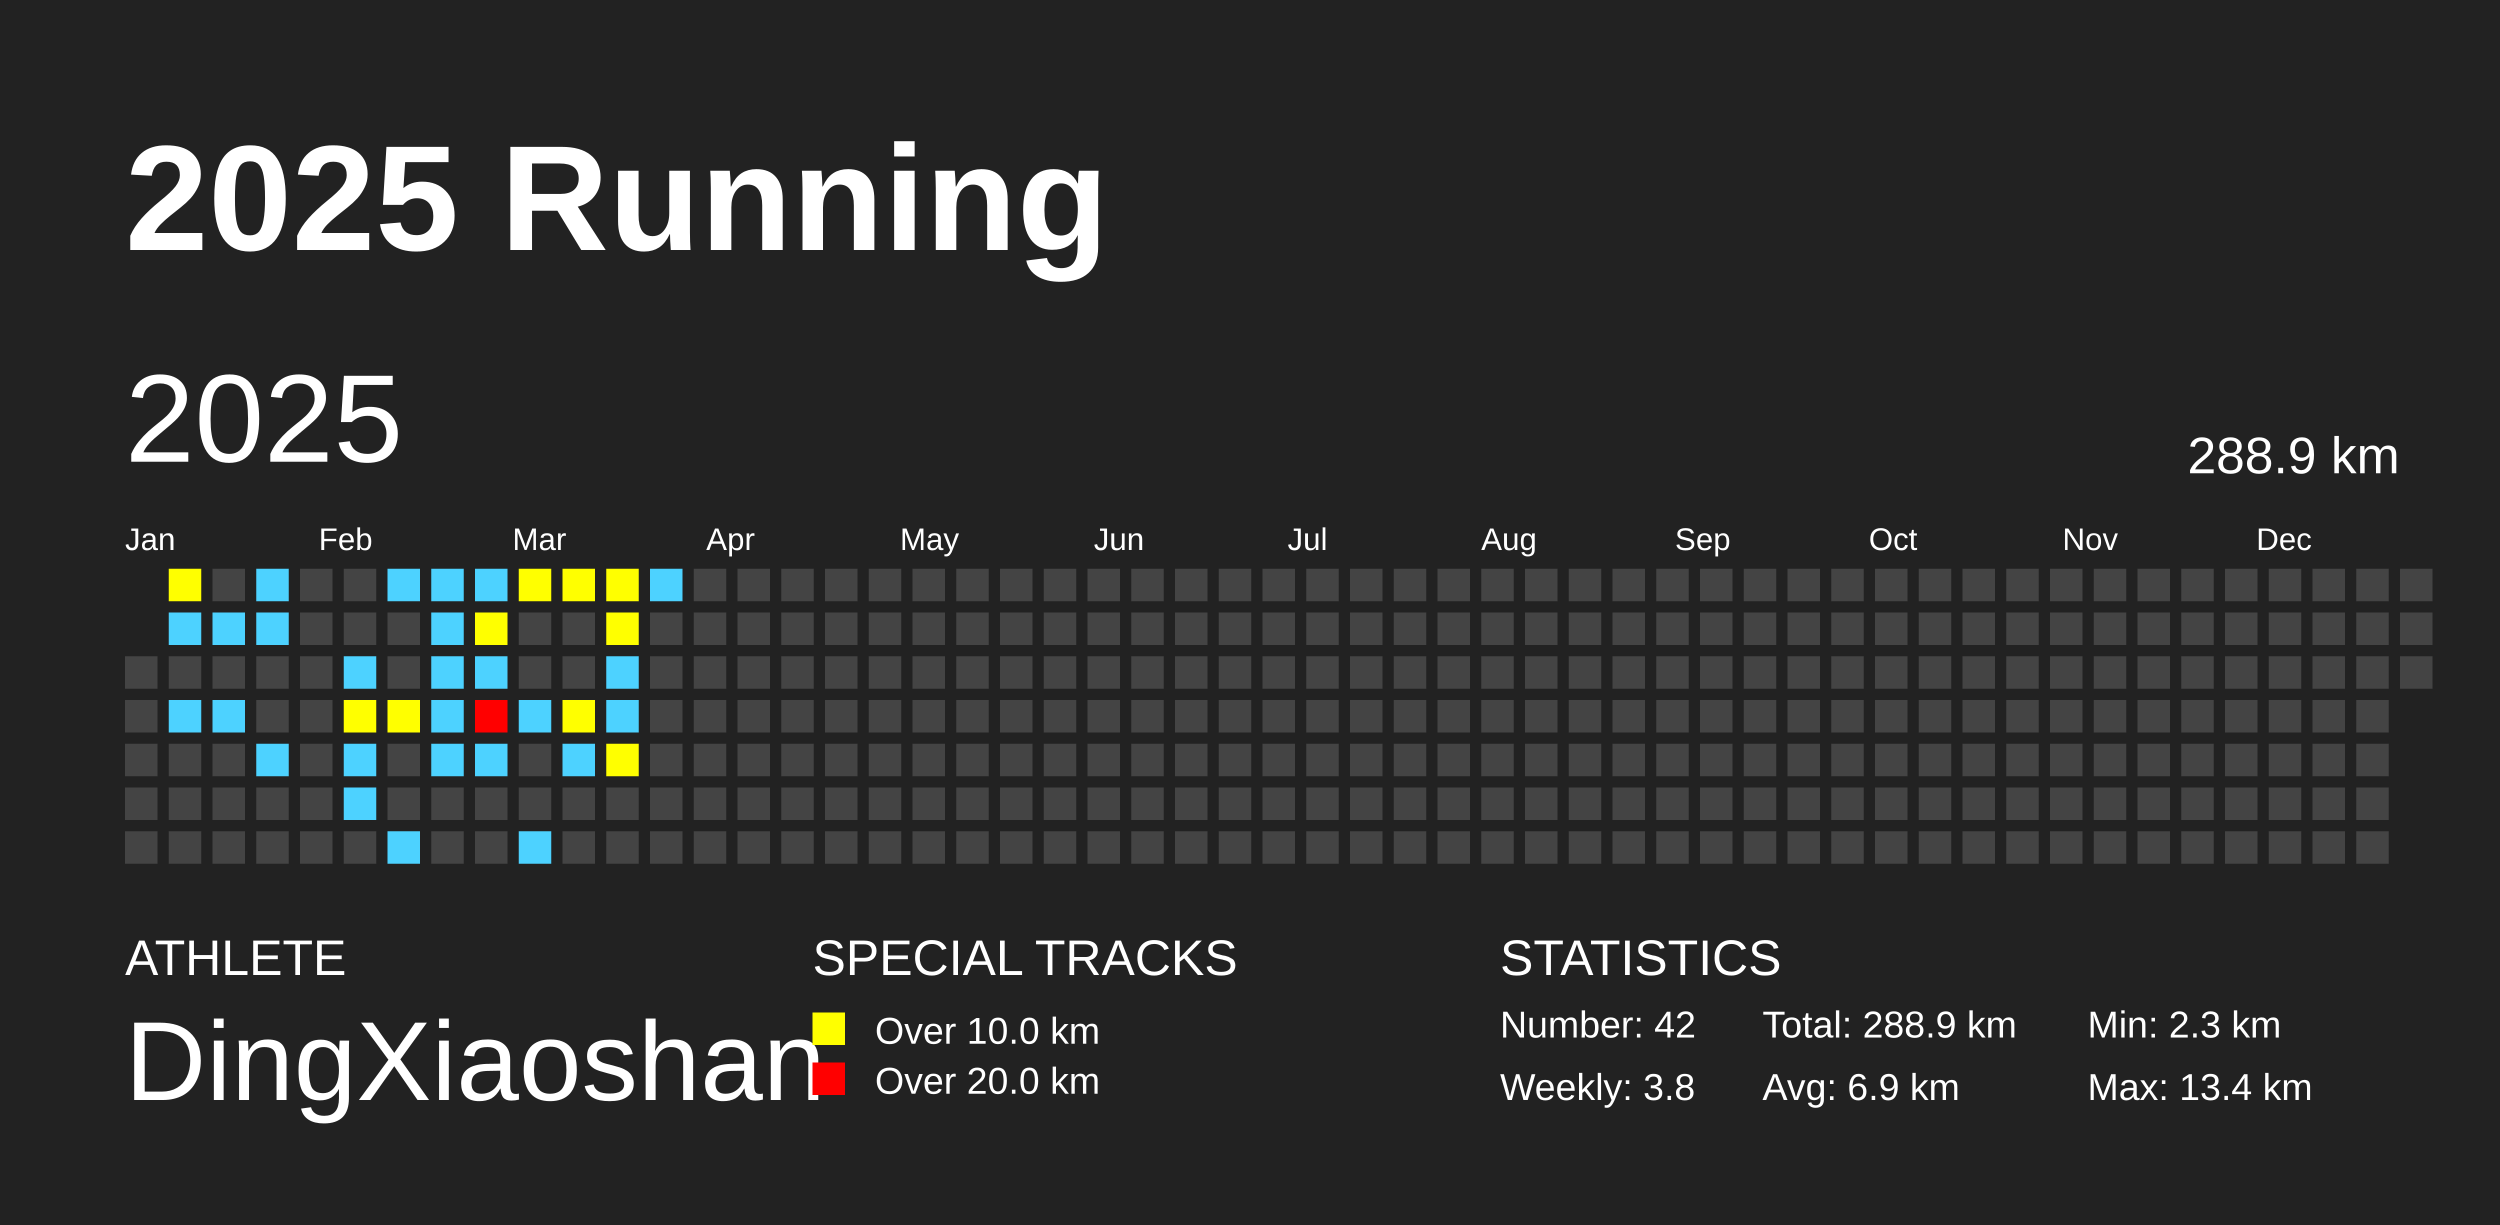
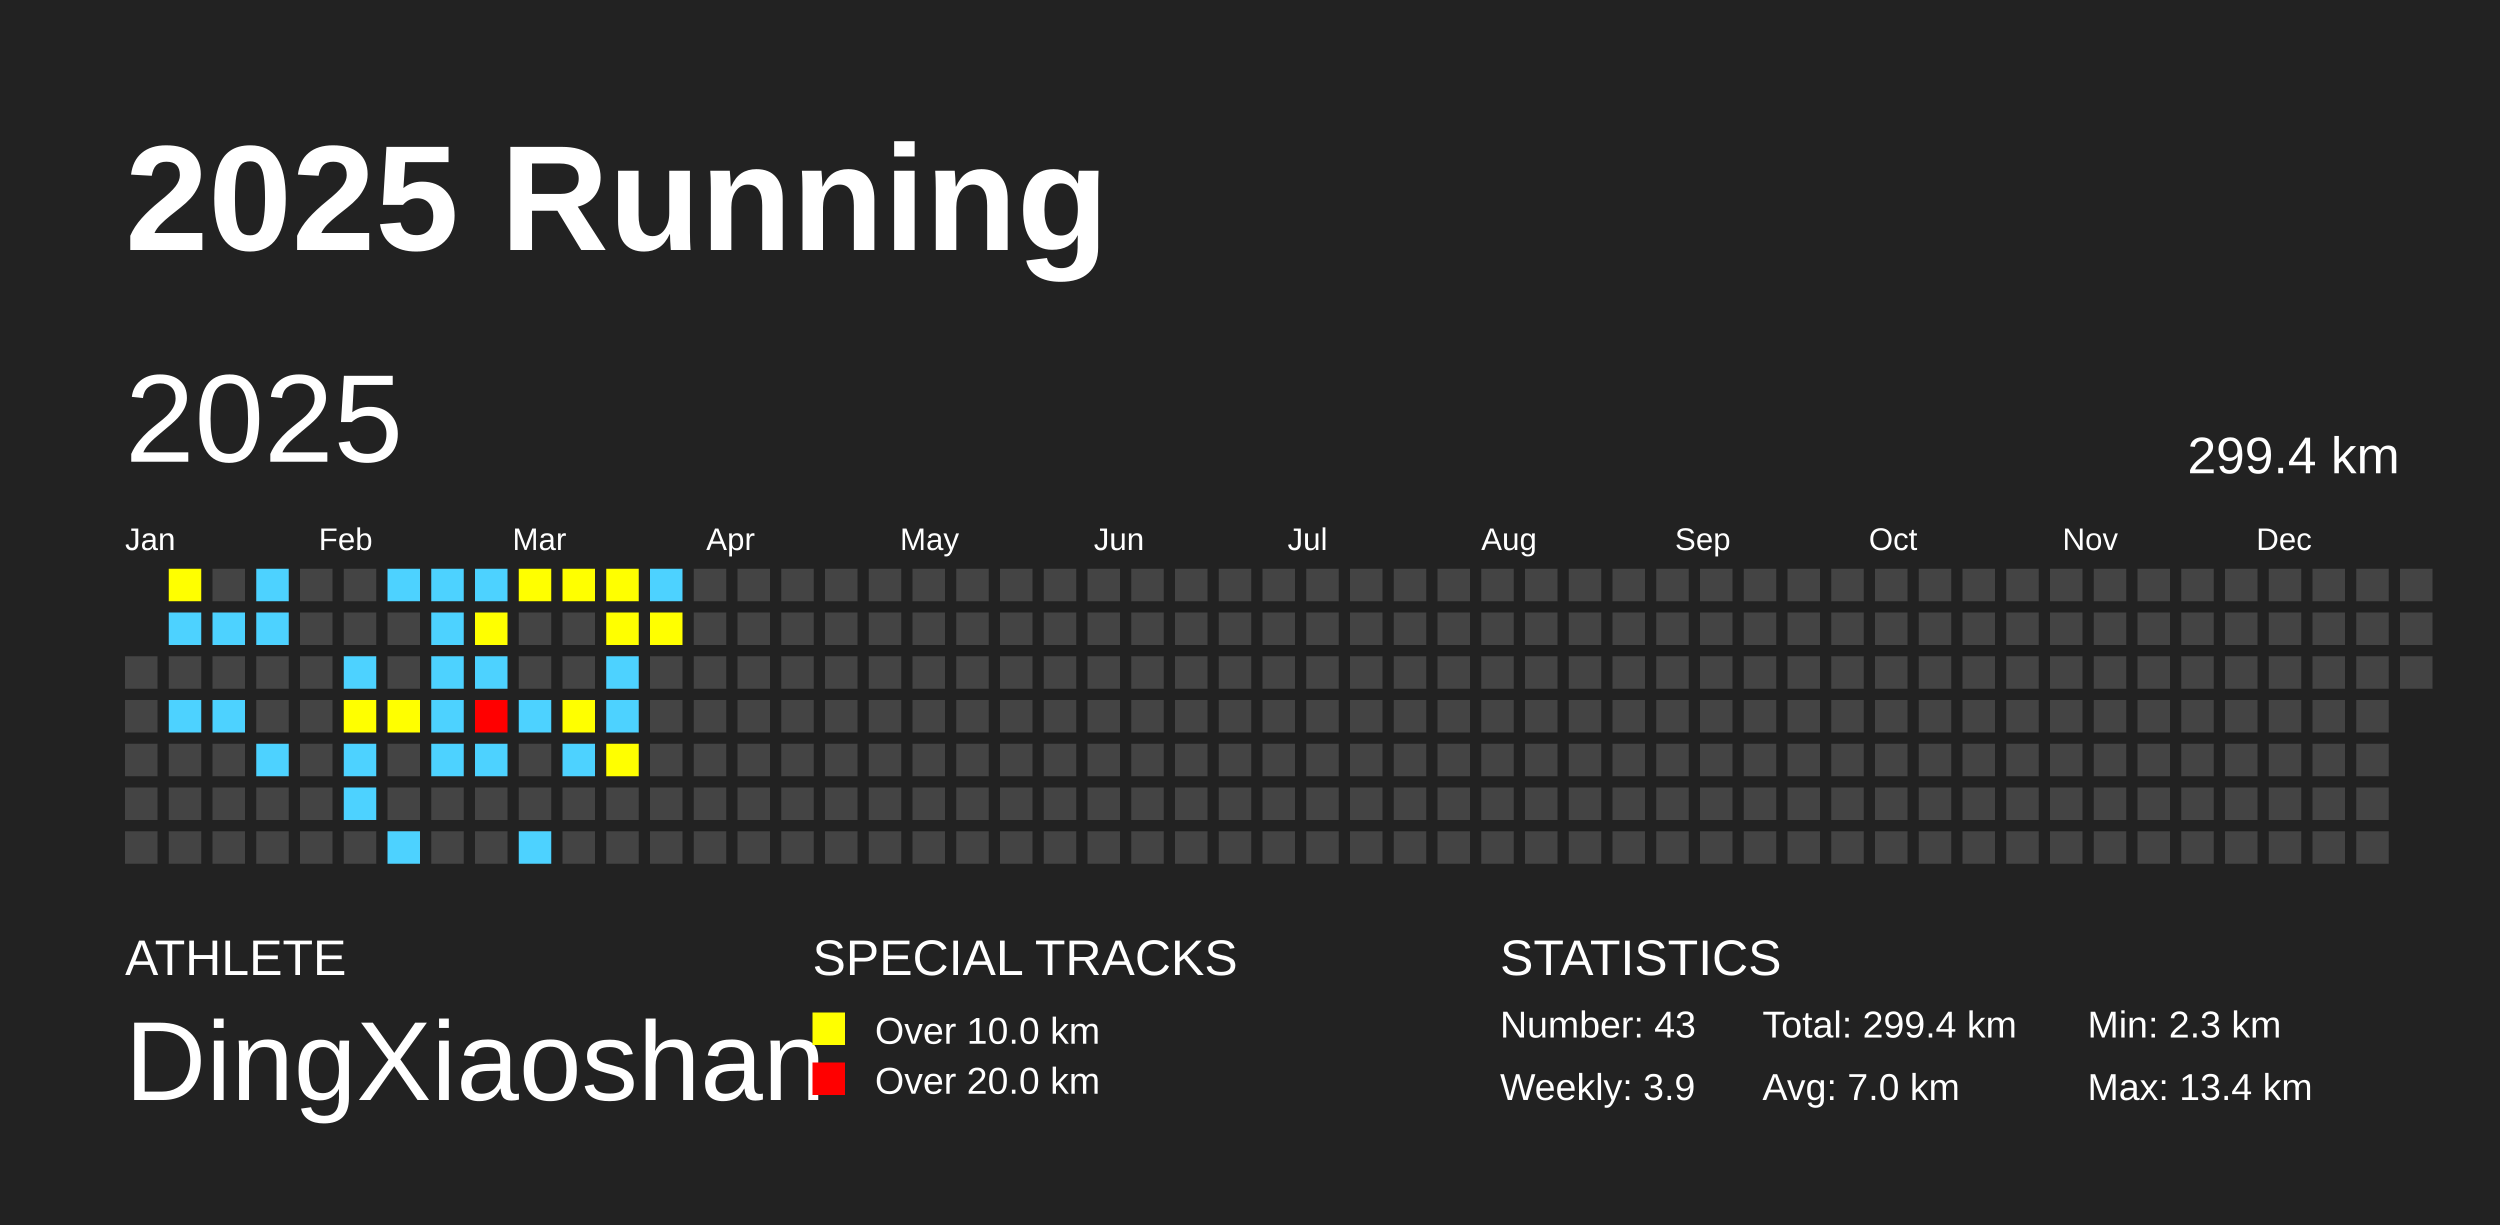
<svg xmlns="http://www.w3.org/2000/svg" baseProfile="full" height="98mm" version="1.1" viewBox="0,0,200,98" width="200mm">
  <defs />
  <rect fill="#222222" height="98" width="200" x="0" y="0" />
  <text fill="#FFFFFF" style="font-size:12px; font-family:Arial; font-weight:bold;" x="10" y="20">2025 Running</text>
  <text fill="#FFFFFF" style="font-size:4px; font-family:Arial" x="10" y="78">ATHLETE</text>
  <text fill="#FFFFFF" style="font-size:9px; font-family:Arial" x="10" y="88">DingXiaoshan</text>
  <text fill="#FFFFFF" style="font-size:4px; font-family:Arial" x="65" y="78">SPECIAL TRACKS</text>
  <rect fill="yellow" height="2.6" width="2.6" x="65" y="81" />
  <text fill="#FFFFFF" style="font-size:3px; font-family:Arial" x="70" y="83.5">Over 10.0 km</text>
  <rect fill="red" height="2.6" width="2.6" x="65" y="85" />
  <text fill="#FFFFFF" style="font-size:3px; font-family:Arial" x="70" y="87.5">Over 20.0 km</text>
  <text fill="#FFFFFF" style="font-size:4px; font-family:Arial" x="120" y="78">STATISTICS</text>
-   <text fill="#FFFFFF" style="font-size:3px; font-family:Arial" x="120" y="83">Number: 42</text>
-   <text fill="#FFFFFF" style="font-size:3px; font-family:Arial" x="120" y="88">Weekly: 3.8</text>
-   <text fill="#FFFFFF" style="font-size:3px; font-family:Arial" x="141" y="83">Total: 288.9 km</text>
-   <text fill="#FFFFFF" style="font-size:3px; font-family:Arial" x="141" y="88">Avg: 6.9 km</text>
+   <text fill="#FFFFFF" style="font-size:3px; font-family:Arial" x="120" y="83">Number: 43</text>
+   <text fill="#FFFFFF" style="font-size:3px; font-family:Arial" x="120" y="88">Weekly: 3.9</text>
+   <text fill="#FFFFFF" style="font-size:3px; font-family:Arial" x="141" y="83">Total: 299.4 km</text>
+   <text fill="#FFFFFF" style="font-size:3px; font-family:Arial" x="141" y="88">Avg: 7.0 km</text>
  <text fill="#FFFFFF" style="font-size:3px; font-family:Arial" x="167" y="83">Min: 2.3 km</text>
  <text fill="#FFFFFF" style="font-size:3px; font-family:Arial" x="167" y="88">Max: 13.4 km</text>
  <text dominant-baseline="hanging" fill="#FFFFFF" style="font-size:10.0px; font-family:Arial;" x="10" y="30">2025</text>
-   <text dominant-baseline="hanging" fill="#FFFFFF" style="font-size:4.125px; font-family:Arial;" x="175" y="35">288.9 km</text>
+   <text dominant-baseline="hanging" fill="#FFFFFF" style="font-size:4.125px; font-family:Arial;" x="175" y="35">299.4 km</text>
  <text fill="#FFFFFF" style="font-size:2.5px; font-family:Arial" x="10.0" y="44">Jan</text>
  <text fill="#FFFFFF" style="font-size:2.5px; font-family:Arial" x="25.5" y="44">Feb</text>
  <text fill="#FFFFFF" style="font-size:2.5px; font-family:Arial" x="41.0" y="44">Mar</text>
  <text fill="#FFFFFF" style="font-size:2.5px; font-family:Arial" x="56.5" y="44">Apr</text>
  <text fill="#FFFFFF" style="font-size:2.5px; font-family:Arial" x="72.0" y="44">May</text>
  <text fill="#FFFFFF" style="font-size:2.5px; font-family:Arial" x="87.5" y="44">Jun</text>
  <text fill="#FFFFFF" style="font-size:2.5px; font-family:Arial" x="103.0" y="44">Jul</text>
  <text fill="#FFFFFF" style="font-size:2.5px; font-family:Arial" x="118.5" y="44">Aug</text>
  <text fill="#FFFFFF" style="font-size:2.5px; font-family:Arial" x="134.0" y="44">Sep</text>
  <text fill="#FFFFFF" style="font-size:2.5px; font-family:Arial" x="149.5" y="44">Oct</text>
  <text fill="#FFFFFF" style="font-size:2.5px; font-family:Arial" x="165.0" y="44">Nov</text>
  <text fill="#FFFFFF" style="font-size:2.5px; font-family:Arial" x="180.5" y="44">Dec</text>
  <rect fill="#444444" height="2.6" width="2.6" x="10.0" y="52.5" />
  <rect fill="#444444" height="2.6" width="2.6" x="10.0" y="56.0" />
  <rect fill="#444444" height="2.6" width="2.6" x="10.0" y="59.5" />
  <rect fill="#444444" height="2.6" width="2.6" x="10.0" y="63.0" />
  <rect fill="#444444" height="2.6" width="2.6" x="10.0" y="66.5" />
  <rect fill="yellow" height="2.6" width="2.6" x="13.5" y="45.5" />
  <rect fill="#4DD2FF" height="2.6" width="2.6" x="13.5" y="49.0" />
  <rect fill="#444444" height="2.6" width="2.6" x="13.5" y="52.5" />
  <rect fill="#4DD2FF" height="2.6" width="2.6" x="13.5" y="56.0" />
  <rect fill="#444444" height="2.6" width="2.6" x="13.5" y="59.5" />
  <rect fill="#444444" height="2.6" width="2.6" x="13.5" y="63.0" />
  <rect fill="#444444" height="2.6" width="2.6" x="13.5" y="66.5" />
  <rect fill="#444444" height="2.6" width="2.6" x="17.0" y="45.5" />
  <rect fill="#4DD2FF" height="2.6" width="2.6" x="17.0" y="49.0" />
  <rect fill="#444444" height="2.6" width="2.6" x="17.0" y="52.5" />
  <rect fill="#4DD2FF" height="2.6" width="2.6" x="17.0" y="56.0" />
  <rect fill="#444444" height="2.6" width="2.6" x="17.0" y="59.5" />
  <rect fill="#444444" height="2.6" width="2.6" x="17.0" y="63.0" />
  <rect fill="#444444" height="2.6" width="2.6" x="17.0" y="66.5" />
  <rect fill="#4DD2FF" height="2.6" width="2.6" x="20.5" y="45.5" />
  <rect fill="#4DD2FF" height="2.6" width="2.6" x="20.5" y="49.0" />
  <rect fill="#444444" height="2.6" width="2.6" x="20.5" y="52.5" />
  <rect fill="#444444" height="2.6" width="2.6" x="20.5" y="56.0" />
  <rect fill="#4DD2FF" height="2.6" width="2.6" x="20.5" y="59.5" />
  <rect fill="#444444" height="2.6" width="2.6" x="20.5" y="63.0" />
  <rect fill="#444444" height="2.6" width="2.6" x="20.5" y="66.5" />
  <rect fill="#444444" height="2.6" width="2.6" x="24.0" y="45.5" />
  <rect fill="#444444" height="2.6" width="2.6" x="24.0" y="49.0" />
  <rect fill="#444444" height="2.6" width="2.6" x="24.0" y="52.5" />
  <rect fill="#444444" height="2.6" width="2.6" x="24.0" y="56.0" />
  <rect fill="#444444" height="2.6" width="2.6" x="24.0" y="59.5" />
  <rect fill="#444444" height="2.6" width="2.6" x="24.0" y="63.0" />
  <rect fill="#444444" height="2.6" width="2.6" x="24.0" y="66.5" />
  <rect fill="#444444" height="2.6" width="2.6" x="27.5" y="45.5" />
  <rect fill="#444444" height="2.6" width="2.6" x="27.5" y="49.0" />
  <rect fill="#4DD2FF" height="2.6" width="2.6" x="27.5" y="52.5" />
  <rect fill="yellow" height="2.6" width="2.6" x="27.5" y="56.0" />
  <rect fill="#4DD2FF" height="2.6" width="2.6" x="27.5" y="59.5" />
  <rect fill="#4DD2FF" height="2.6" width="2.6" x="27.5" y="63.0" />
  <rect fill="#444444" height="2.6" width="2.6" x="27.5" y="66.5" />
  <rect fill="#4DD2FF" height="2.6" width="2.6" x="31.0" y="45.5" />
  <rect fill="#444444" height="2.6" width="2.6" x="31.0" y="49.0" />
  <rect fill="#444444" height="2.6" width="2.6" x="31.0" y="52.5" />
  <rect fill="yellow" height="2.6" width="2.6" x="31.0" y="56.0" />
  <rect fill="#444444" height="2.6" width="2.6" x="31.0" y="59.5" />
  <rect fill="#444444" height="2.6" width="2.6" x="31.0" y="63.0" />
  <rect fill="#4DD2FF" height="2.6" width="2.6" x="31.0" y="66.5" />
  <rect fill="#4DD2FF" height="2.6" width="2.6" x="34.5" y="45.5" />
  <rect fill="#4DD2FF" height="2.6" width="2.6" x="34.5" y="49.0" />
  <rect fill="#4DD2FF" height="2.6" width="2.6" x="34.5" y="52.5" />
  <rect fill="#4DD2FF" height="2.6" width="2.6" x="34.5" y="56.0" />
  <rect fill="#4DD2FF" height="2.6" width="2.6" x="34.5" y="59.5" />
  <rect fill="#444444" height="2.6" width="2.6" x="34.5" y="63.0" />
  <rect fill="#444444" height="2.6" width="2.6" x="34.5" y="66.5" />
  <rect fill="#4DD2FF" height="2.6" width="2.6" x="38.0" y="45.5" />
  <rect fill="yellow" height="2.6" width="2.6" x="38.0" y="49.0" />
  <rect fill="#4DD2FF" height="2.6" width="2.6" x="38.0" y="52.5" />
  <rect fill="red" height="2.6" width="2.6" x="38.0" y="56.0" />
  <rect fill="#4DD2FF" height="2.6" width="2.6" x="38.0" y="59.5" />
  <rect fill="#444444" height="2.6" width="2.6" x="38.0" y="63.0" />
  <rect fill="#444444" height="2.6" width="2.6" x="38.0" y="66.5" />
  <rect fill="yellow" height="2.6" width="2.6" x="41.5" y="45.5" />
  <rect fill="#444444" height="2.6" width="2.6" x="41.5" y="49.0" />
  <rect fill="#444444" height="2.6" width="2.6" x="41.5" y="52.5" />
  <rect fill="#4DD2FF" height="2.6" width="2.6" x="41.5" y="56.0" />
  <rect fill="#444444" height="2.6" width="2.6" x="41.5" y="59.5" />
  <rect fill="#444444" height="2.6" width="2.6" x="41.5" y="63.0" />
  <rect fill="#4DD2FF" height="2.6" width="2.6" x="41.5" y="66.5" />
  <rect fill="yellow" height="2.6" width="2.6" x="45.0" y="45.5" />
  <rect fill="#444444" height="2.6" width="2.6" x="45.0" y="49.0" />
  <rect fill="#444444" height="2.6" width="2.6" x="45.0" y="52.5" />
  <rect fill="yellow" height="2.6" width="2.6" x="45.0" y="56.0" />
  <rect fill="#4DD2FF" height="2.6" width="2.6" x="45.0" y="59.5" />
  <rect fill="#444444" height="2.6" width="2.6" x="45.0" y="63.0" />
  <rect fill="#444444" height="2.6" width="2.6" x="45.0" y="66.5" />
  <rect fill="yellow" height="2.6" width="2.6" x="48.5" y="45.5" />
  <rect fill="yellow" height="2.6" width="2.6" x="48.5" y="49.0" />
  <rect fill="#4DD2FF" height="2.6" width="2.6" x="48.5" y="52.5" />
  <rect fill="#4DD2FF" height="2.6" width="2.6" x="48.5" y="56.0" />
  <rect fill="yellow" height="2.6" width="2.6" x="48.5" y="59.5" />
  <rect fill="#444444" height="2.6" width="2.6" x="48.5" y="63.0" />
  <rect fill="#444444" height="2.6" width="2.6" x="48.5" y="66.5" />
  <rect fill="#4DD2FF" height="2.6" width="2.6" x="52.0" y="45.5" />
-   <rect fill="#444444" height="2.6" width="2.6" x="52.0" y="49.0" />
+   <rect fill="yellow" height="2.6" width="2.6" x="52.0" y="49.0" />
  <rect fill="#444444" height="2.6" width="2.6" x="52.0" y="52.5" />
  <rect fill="#444444" height="2.6" width="2.6" x="52.0" y="56.0" />
  <rect fill="#444444" height="2.6" width="2.6" x="52.0" y="59.5" />
  <rect fill="#444444" height="2.6" width="2.6" x="52.0" y="63.0" />
  <rect fill="#444444" height="2.6" width="2.6" x="52.0" y="66.5" />
  <rect fill="#444444" height="2.6" width="2.6" x="55.5" y="45.5" />
  <rect fill="#444444" height="2.6" width="2.6" x="55.5" y="49.0" />
  <rect fill="#444444" height="2.6" width="2.6" x="55.5" y="52.5" />
  <rect fill="#444444" height="2.6" width="2.6" x="55.5" y="56.0" />
  <rect fill="#444444" height="2.6" width="2.6" x="55.5" y="59.5" />
  <rect fill="#444444" height="2.6" width="2.6" x="55.5" y="63.0" />
  <rect fill="#444444" height="2.6" width="2.6" x="55.5" y="66.5" />
  <rect fill="#444444" height="2.6" width="2.6" x="59.0" y="45.5" />
  <rect fill="#444444" height="2.6" width="2.6" x="59.0" y="49.0" />
  <rect fill="#444444" height="2.6" width="2.6" x="59.0" y="52.5" />
  <rect fill="#444444" height="2.6" width="2.6" x="59.0" y="56.0" />
  <rect fill="#444444" height="2.6" width="2.6" x="59.0" y="59.5" />
  <rect fill="#444444" height="2.6" width="2.6" x="59.0" y="63.0" />
  <rect fill="#444444" height="2.6" width="2.6" x="59.0" y="66.5" />
  <rect fill="#444444" height="2.6" width="2.6" x="62.5" y="45.5" />
  <rect fill="#444444" height="2.6" width="2.6" x="62.5" y="49.0" />
  <rect fill="#444444" height="2.6" width="2.6" x="62.5" y="52.5" />
  <rect fill="#444444" height="2.6" width="2.6" x="62.5" y="56.0" />
  <rect fill="#444444" height="2.6" width="2.6" x="62.5" y="59.5" />
  <rect fill="#444444" height="2.6" width="2.6" x="62.5" y="63.0" />
  <rect fill="#444444" height="2.6" width="2.6" x="62.5" y="66.5" />
  <rect fill="#444444" height="2.6" width="2.6" x="66.0" y="45.5" />
  <rect fill="#444444" height="2.6" width="2.6" x="66.0" y="49.0" />
  <rect fill="#444444" height="2.6" width="2.6" x="66.0" y="52.5" />
  <rect fill="#444444" height="2.6" width="2.6" x="66.0" y="56.0" />
  <rect fill="#444444" height="2.6" width="2.6" x="66.0" y="59.5" />
  <rect fill="#444444" height="2.6" width="2.6" x="66.0" y="63.0" />
  <rect fill="#444444" height="2.6" width="2.6" x="66.0" y="66.5" />
  <rect fill="#444444" height="2.6" width="2.6" x="69.5" y="45.5" />
  <rect fill="#444444" height="2.6" width="2.6" x="69.5" y="49.0" />
  <rect fill="#444444" height="2.6" width="2.6" x="69.5" y="52.5" />
  <rect fill="#444444" height="2.6" width="2.6" x="69.5" y="56.0" />
  <rect fill="#444444" height="2.6" width="2.6" x="69.5" y="59.5" />
  <rect fill="#444444" height="2.6" width="2.6" x="69.5" y="63.0" />
  <rect fill="#444444" height="2.6" width="2.6" x="69.5" y="66.5" />
  <rect fill="#444444" height="2.6" width="2.6" x="73.0" y="45.5" />
  <rect fill="#444444" height="2.6" width="2.6" x="73.0" y="49.0" />
  <rect fill="#444444" height="2.6" width="2.6" x="73.0" y="52.5" />
  <rect fill="#444444" height="2.6" width="2.6" x="73.0" y="56.0" />
  <rect fill="#444444" height="2.6" width="2.6" x="73.0" y="59.5" />
  <rect fill="#444444" height="2.6" width="2.6" x="73.0" y="63.0" />
  <rect fill="#444444" height="2.6" width="2.6" x="73.0" y="66.5" />
  <rect fill="#444444" height="2.6" width="2.6" x="76.5" y="45.5" />
  <rect fill="#444444" height="2.6" width="2.6" x="76.5" y="49.0" />
  <rect fill="#444444" height="2.6" width="2.6" x="76.5" y="52.5" />
  <rect fill="#444444" height="2.6" width="2.6" x="76.5" y="56.0" />
  <rect fill="#444444" height="2.6" width="2.6" x="76.5" y="59.5" />
  <rect fill="#444444" height="2.6" width="2.6" x="76.5" y="63.0" />
  <rect fill="#444444" height="2.6" width="2.6" x="76.5" y="66.5" />
  <rect fill="#444444" height="2.6" width="2.6" x="80.0" y="45.5" />
  <rect fill="#444444" height="2.6" width="2.6" x="80.0" y="49.0" />
  <rect fill="#444444" height="2.6" width="2.6" x="80.0" y="52.5" />
  <rect fill="#444444" height="2.6" width="2.6" x="80.0" y="56.0" />
  <rect fill="#444444" height="2.6" width="2.6" x="80.0" y="59.5" />
  <rect fill="#444444" height="2.6" width="2.6" x="80.0" y="63.0" />
  <rect fill="#444444" height="2.6" width="2.6" x="80.0" y="66.5" />
  <rect fill="#444444" height="2.6" width="2.6" x="83.5" y="45.5" />
  <rect fill="#444444" height="2.6" width="2.6" x="83.5" y="49.0" />
  <rect fill="#444444" height="2.6" width="2.6" x="83.5" y="52.5" />
  <rect fill="#444444" height="2.6" width="2.6" x="83.5" y="56.0" />
  <rect fill="#444444" height="2.6" width="2.6" x="83.5" y="59.5" />
  <rect fill="#444444" height="2.6" width="2.6" x="83.5" y="63.0" />
  <rect fill="#444444" height="2.6" width="2.6" x="83.5" y="66.5" />
  <rect fill="#444444" height="2.6" width="2.6" x="87.0" y="45.5" />
  <rect fill="#444444" height="2.6" width="2.6" x="87.0" y="49.0" />
  <rect fill="#444444" height="2.6" width="2.6" x="87.0" y="52.5" />
  <rect fill="#444444" height="2.6" width="2.6" x="87.0" y="56.0" />
  <rect fill="#444444" height="2.6" width="2.6" x="87.0" y="59.5" />
  <rect fill="#444444" height="2.6" width="2.6" x="87.0" y="63.0" />
  <rect fill="#444444" height="2.6" width="2.6" x="87.0" y="66.5" />
  <rect fill="#444444" height="2.6" width="2.6" x="90.5" y="45.5" />
  <rect fill="#444444" height="2.6" width="2.6" x="90.5" y="49.0" />
  <rect fill="#444444" height="2.6" width="2.6" x="90.5" y="52.5" />
  <rect fill="#444444" height="2.6" width="2.6" x="90.5" y="56.0" />
  <rect fill="#444444" height="2.6" width="2.6" x="90.5" y="59.5" />
  <rect fill="#444444" height="2.6" width="2.6" x="90.5" y="63.0" />
  <rect fill="#444444" height="2.6" width="2.6" x="90.5" y="66.5" />
  <rect fill="#444444" height="2.6" width="2.6" x="94.0" y="45.5" />
  <rect fill="#444444" height="2.6" width="2.6" x="94.0" y="49.0" />
  <rect fill="#444444" height="2.6" width="2.6" x="94.0" y="52.5" />
  <rect fill="#444444" height="2.6" width="2.6" x="94.0" y="56.0" />
  <rect fill="#444444" height="2.6" width="2.6" x="94.0" y="59.5" />
  <rect fill="#444444" height="2.6" width="2.6" x="94.0" y="63.0" />
  <rect fill="#444444" height="2.6" width="2.6" x="94.0" y="66.5" />
  <rect fill="#444444" height="2.6" width="2.6" x="97.5" y="45.5" />
  <rect fill="#444444" height="2.6" width="2.6" x="97.5" y="49.0" />
  <rect fill="#444444" height="2.6" width="2.6" x="97.5" y="52.5" />
  <rect fill="#444444" height="2.6" width="2.6" x="97.5" y="56.0" />
  <rect fill="#444444" height="2.6" width="2.6" x="97.5" y="59.5" />
  <rect fill="#444444" height="2.6" width="2.6" x="97.5" y="63.0" />
  <rect fill="#444444" height="2.6" width="2.6" x="97.5" y="66.5" />
  <rect fill="#444444" height="2.6" width="2.6" x="101.0" y="45.5" />
  <rect fill="#444444" height="2.6" width="2.6" x="101.0" y="49.0" />
  <rect fill="#444444" height="2.6" width="2.6" x="101.0" y="52.5" />
  <rect fill="#444444" height="2.6" width="2.6" x="101.0" y="56.0" />
  <rect fill="#444444" height="2.6" width="2.6" x="101.0" y="59.5" />
  <rect fill="#444444" height="2.6" width="2.6" x="101.0" y="63.0" />
  <rect fill="#444444" height="2.6" width="2.6" x="101.0" y="66.5" />
  <rect fill="#444444" height="2.6" width="2.6" x="104.5" y="45.5" />
  <rect fill="#444444" height="2.6" width="2.6" x="104.5" y="49.0" />
  <rect fill="#444444" height="2.6" width="2.6" x="104.5" y="52.5" />
  <rect fill="#444444" height="2.6" width="2.6" x="104.5" y="56.0" />
  <rect fill="#444444" height="2.6" width="2.6" x="104.5" y="59.5" />
  <rect fill="#444444" height="2.6" width="2.6" x="104.5" y="63.0" />
  <rect fill="#444444" height="2.6" width="2.6" x="104.5" y="66.5" />
  <rect fill="#444444" height="2.6" width="2.6" x="108.0" y="45.5" />
  <rect fill="#444444" height="2.6" width="2.6" x="108.0" y="49.0" />
  <rect fill="#444444" height="2.6" width="2.6" x="108.0" y="52.5" />
  <rect fill="#444444" height="2.6" width="2.6" x="108.0" y="56.0" />
  <rect fill="#444444" height="2.6" width="2.6" x="108.0" y="59.5" />
  <rect fill="#444444" height="2.6" width="2.6" x="108.0" y="63.0" />
  <rect fill="#444444" height="2.6" width="2.6" x="108.0" y="66.5" />
  <rect fill="#444444" height="2.6" width="2.6" x="111.5" y="45.5" />
  <rect fill="#444444" height="2.6" width="2.6" x="111.5" y="49.0" />
  <rect fill="#444444" height="2.6" width="2.6" x="111.5" y="52.5" />
  <rect fill="#444444" height="2.6" width="2.6" x="111.5" y="56.0" />
  <rect fill="#444444" height="2.6" width="2.6" x="111.5" y="59.5" />
  <rect fill="#444444" height="2.6" width="2.6" x="111.5" y="63.0" />
  <rect fill="#444444" height="2.6" width="2.6" x="111.5" y="66.5" />
  <rect fill="#444444" height="2.6" width="2.6" x="115.0" y="45.5" />
  <rect fill="#444444" height="2.6" width="2.6" x="115.0" y="49.0" />
  <rect fill="#444444" height="2.6" width="2.6" x="115.0" y="52.5" />
  <rect fill="#444444" height="2.6" width="2.6" x="115.0" y="56.0" />
  <rect fill="#444444" height="2.6" width="2.6" x="115.0" y="59.5" />
  <rect fill="#444444" height="2.6" width="2.6" x="115.0" y="63.0" />
  <rect fill="#444444" height="2.6" width="2.6" x="115.0" y="66.5" />
  <rect fill="#444444" height="2.6" width="2.6" x="118.5" y="45.5" />
  <rect fill="#444444" height="2.6" width="2.6" x="118.5" y="49.0" />
  <rect fill="#444444" height="2.6" width="2.6" x="118.5" y="52.5" />
  <rect fill="#444444" height="2.6" width="2.6" x="118.5" y="56.0" />
  <rect fill="#444444" height="2.6" width="2.6" x="118.5" y="59.5" />
  <rect fill="#444444" height="2.6" width="2.6" x="118.5" y="63.0" />
  <rect fill="#444444" height="2.6" width="2.6" x="118.5" y="66.5" />
  <rect fill="#444444" height="2.6" width="2.6" x="122.0" y="45.5" />
  <rect fill="#444444" height="2.6" width="2.6" x="122.0" y="49.0" />
  <rect fill="#444444" height="2.6" width="2.6" x="122.0" y="52.5" />
  <rect fill="#444444" height="2.6" width="2.6" x="122.0" y="56.0" />
  <rect fill="#444444" height="2.6" width="2.6" x="122.0" y="59.5" />
  <rect fill="#444444" height="2.6" width="2.6" x="122.0" y="63.0" />
  <rect fill="#444444" height="2.6" width="2.6" x="122.0" y="66.5" />
  <rect fill="#444444" height="2.6" width="2.6" x="125.5" y="45.5" />
  <rect fill="#444444" height="2.6" width="2.6" x="125.5" y="49.0" />
  <rect fill="#444444" height="2.6" width="2.6" x="125.5" y="52.5" />
  <rect fill="#444444" height="2.6" width="2.6" x="125.5" y="56.0" />
  <rect fill="#444444" height="2.6" width="2.6" x="125.5" y="59.5" />
  <rect fill="#444444" height="2.6" width="2.6" x="125.5" y="63.0" />
  <rect fill="#444444" height="2.6" width="2.6" x="125.5" y="66.5" />
  <rect fill="#444444" height="2.6" width="2.6" x="129.0" y="45.5" />
  <rect fill="#444444" height="2.6" width="2.6" x="129.0" y="49.0" />
  <rect fill="#444444" height="2.6" width="2.6" x="129.0" y="52.5" />
  <rect fill="#444444" height="2.6" width="2.6" x="129.0" y="56.0" />
  <rect fill="#444444" height="2.6" width="2.6" x="129.0" y="59.5" />
  <rect fill="#444444" height="2.6" width="2.6" x="129.0" y="63.0" />
  <rect fill="#444444" height="2.6" width="2.6" x="129.0" y="66.5" />
  <rect fill="#444444" height="2.6" width="2.6" x="132.5" y="45.5" />
  <rect fill="#444444" height="2.6" width="2.6" x="132.5" y="49.0" />
  <rect fill="#444444" height="2.6" width="2.6" x="132.5" y="52.5" />
  <rect fill="#444444" height="2.6" width="2.6" x="132.5" y="56.0" />
  <rect fill="#444444" height="2.6" width="2.6" x="132.5" y="59.5" />
  <rect fill="#444444" height="2.6" width="2.6" x="132.5" y="63.0" />
  <rect fill="#444444" height="2.6" width="2.6" x="132.5" y="66.5" />
  <rect fill="#444444" height="2.6" width="2.6" x="136.0" y="45.5" />
  <rect fill="#444444" height="2.6" width="2.6" x="136.0" y="49.0" />
  <rect fill="#444444" height="2.6" width="2.6" x="136.0" y="52.5" />
  <rect fill="#444444" height="2.6" width="2.6" x="136.0" y="56.0" />
  <rect fill="#444444" height="2.6" width="2.6" x="136.0" y="59.5" />
  <rect fill="#444444" height="2.6" width="2.6" x="136.0" y="63.0" />
  <rect fill="#444444" height="2.6" width="2.6" x="136.0" y="66.5" />
  <rect fill="#444444" height="2.6" width="2.6" x="139.5" y="45.5" />
  <rect fill="#444444" height="2.6" width="2.6" x="139.5" y="49.0" />
  <rect fill="#444444" height="2.6" width="2.6" x="139.5" y="52.5" />
  <rect fill="#444444" height="2.6" width="2.6" x="139.5" y="56.0" />
  <rect fill="#444444" height="2.6" width="2.6" x="139.5" y="59.5" />
  <rect fill="#444444" height="2.6" width="2.6" x="139.5" y="63.0" />
  <rect fill="#444444" height="2.6" width="2.6" x="139.5" y="66.5" />
  <rect fill="#444444" height="2.6" width="2.6" x="143.0" y="45.5" />
  <rect fill="#444444" height="2.6" width="2.6" x="143.0" y="49.0" />
  <rect fill="#444444" height="2.6" width="2.6" x="143.0" y="52.5" />
  <rect fill="#444444" height="2.6" width="2.6" x="143.0" y="56.0" />
  <rect fill="#444444" height="2.6" width="2.6" x="143.0" y="59.5" />
  <rect fill="#444444" height="2.6" width="2.6" x="143.0" y="63.0" />
  <rect fill="#444444" height="2.6" width="2.6" x="143.0" y="66.5" />
  <rect fill="#444444" height="2.6" width="2.6" x="146.5" y="45.5" />
  <rect fill="#444444" height="2.6" width="2.6" x="146.5" y="49.0" />
  <rect fill="#444444" height="2.6" width="2.6" x="146.5" y="52.5" />
  <rect fill="#444444" height="2.6" width="2.6" x="146.5" y="56.0" />
  <rect fill="#444444" height="2.6" width="2.6" x="146.5" y="59.5" />
  <rect fill="#444444" height="2.6" width="2.6" x="146.5" y="63.0" />
  <rect fill="#444444" height="2.6" width="2.6" x="146.5" y="66.5" />
  <rect fill="#444444" height="2.6" width="2.6" x="150.0" y="45.5" />
  <rect fill="#444444" height="2.6" width="2.6" x="150.0" y="49.0" />
  <rect fill="#444444" height="2.6" width="2.6" x="150.0" y="52.5" />
  <rect fill="#444444" height="2.6" width="2.6" x="150.0" y="56.0" />
  <rect fill="#444444" height="2.6" width="2.6" x="150.0" y="59.5" />
  <rect fill="#444444" height="2.6" width="2.6" x="150.0" y="63.0" />
  <rect fill="#444444" height="2.6" width="2.6" x="150.0" y="66.5" />
  <rect fill="#444444" height="2.6" width="2.6" x="153.5" y="45.5" />
  <rect fill="#444444" height="2.6" width="2.6" x="153.5" y="49.0" />
  <rect fill="#444444" height="2.6" width="2.6" x="153.5" y="52.5" />
  <rect fill="#444444" height="2.6" width="2.6" x="153.5" y="56.0" />
  <rect fill="#444444" height="2.6" width="2.6" x="153.5" y="59.5" />
  <rect fill="#444444" height="2.6" width="2.6" x="153.5" y="63.0" />
  <rect fill="#444444" height="2.6" width="2.6" x="153.5" y="66.5" />
  <rect fill="#444444" height="2.6" width="2.6" x="157.0" y="45.5" />
  <rect fill="#444444" height="2.6" width="2.6" x="157.0" y="49.0" />
  <rect fill="#444444" height="2.6" width="2.6" x="157.0" y="52.5" />
  <rect fill="#444444" height="2.6" width="2.6" x="157.0" y="56.0" />
  <rect fill="#444444" height="2.6" width="2.6" x="157.0" y="59.5" />
  <rect fill="#444444" height="2.6" width="2.6" x="157.0" y="63.0" />
  <rect fill="#444444" height="2.6" width="2.6" x="157.0" y="66.5" />
  <rect fill="#444444" height="2.6" width="2.6" x="160.5" y="45.5" />
  <rect fill="#444444" height="2.6" width="2.6" x="160.5" y="49.0" />
  <rect fill="#444444" height="2.6" width="2.6" x="160.5" y="52.5" />
  <rect fill="#444444" height="2.6" width="2.6" x="160.5" y="56.0" />
  <rect fill="#444444" height="2.6" width="2.6" x="160.5" y="59.5" />
  <rect fill="#444444" height="2.6" width="2.6" x="160.5" y="63.0" />
  <rect fill="#444444" height="2.6" width="2.6" x="160.5" y="66.5" />
  <rect fill="#444444" height="2.6" width="2.6" x="164.0" y="45.5" />
  <rect fill="#444444" height="2.6" width="2.6" x="164.0" y="49.0" />
  <rect fill="#444444" height="2.6" width="2.6" x="164.0" y="52.5" />
  <rect fill="#444444" height="2.6" width="2.6" x="164.0" y="56.0" />
  <rect fill="#444444" height="2.6" width="2.6" x="164.0" y="59.5" />
  <rect fill="#444444" height="2.6" width="2.6" x="164.0" y="63.0" />
  <rect fill="#444444" height="2.6" width="2.6" x="164.0" y="66.5" />
  <rect fill="#444444" height="2.6" width="2.6" x="167.5" y="45.5" />
  <rect fill="#444444" height="2.6" width="2.6" x="167.5" y="49.0" />
  <rect fill="#444444" height="2.6" width="2.6" x="167.5" y="52.5" />
  <rect fill="#444444" height="2.6" width="2.6" x="167.5" y="56.0" />
  <rect fill="#444444" height="2.6" width="2.6" x="167.5" y="59.5" />
  <rect fill="#444444" height="2.6" width="2.6" x="167.5" y="63.0" />
  <rect fill="#444444" height="2.6" width="2.6" x="167.5" y="66.5" />
  <rect fill="#444444" height="2.6" width="2.6" x="171.0" y="45.5" />
  <rect fill="#444444" height="2.6" width="2.6" x="171.0" y="49.0" />
  <rect fill="#444444" height="2.6" width="2.6" x="171.0" y="52.5" />
  <rect fill="#444444" height="2.6" width="2.6" x="171.0" y="56.0" />
  <rect fill="#444444" height="2.6" width="2.6" x="171.0" y="59.5" />
  <rect fill="#444444" height="2.6" width="2.6" x="171.0" y="63.0" />
  <rect fill="#444444" height="2.6" width="2.6" x="171.0" y="66.5" />
  <rect fill="#444444" height="2.6" width="2.6" x="174.5" y="45.5" />
  <rect fill="#444444" height="2.6" width="2.6" x="174.5" y="49.0" />
  <rect fill="#444444" height="2.6" width="2.6" x="174.5" y="52.5" />
  <rect fill="#444444" height="2.6" width="2.6" x="174.5" y="56.0" />
  <rect fill="#444444" height="2.6" width="2.6" x="174.5" y="59.5" />
  <rect fill="#444444" height="2.6" width="2.6" x="174.5" y="63.0" />
  <rect fill="#444444" height="2.6" width="2.6" x="174.5" y="66.5" />
  <rect fill="#444444" height="2.6" width="2.6" x="178.0" y="45.5" />
  <rect fill="#444444" height="2.6" width="2.6" x="178.0" y="49.0" />
  <rect fill="#444444" height="2.6" width="2.6" x="178.0" y="52.5" />
  <rect fill="#444444" height="2.6" width="2.6" x="178.0" y="56.0" />
  <rect fill="#444444" height="2.6" width="2.6" x="178.0" y="59.5" />
  <rect fill="#444444" height="2.6" width="2.6" x="178.0" y="63.0" />
  <rect fill="#444444" height="2.6" width="2.6" x="178.0" y="66.5" />
  <rect fill="#444444" height="2.6" width="2.6" x="181.5" y="45.5" />
  <rect fill="#444444" height="2.6" width="2.6" x="181.5" y="49.0" />
  <rect fill="#444444" height="2.6" width="2.6" x="181.5" y="52.5" />
  <rect fill="#444444" height="2.6" width="2.6" x="181.5" y="56.0" />
  <rect fill="#444444" height="2.6" width="2.6" x="181.5" y="59.5" />
  <rect fill="#444444" height="2.6" width="2.6" x="181.5" y="63.0" />
  <rect fill="#444444" height="2.6" width="2.6" x="181.5" y="66.5" />
  <rect fill="#444444" height="2.6" width="2.6" x="185.0" y="45.5" />
  <rect fill="#444444" height="2.6" width="2.6" x="185.0" y="49.0" />
  <rect fill="#444444" height="2.6" width="2.6" x="185.0" y="52.5" />
  <rect fill="#444444" height="2.6" width="2.6" x="185.0" y="56.0" />
  <rect fill="#444444" height="2.6" width="2.6" x="185.0" y="59.5" />
  <rect fill="#444444" height="2.6" width="2.6" x="185.0" y="63.0" />
  <rect fill="#444444" height="2.6" width="2.6" x="185.0" y="66.5" />
  <rect fill="#444444" height="2.6" width="2.6" x="188.5" y="45.5" />
  <rect fill="#444444" height="2.6" width="2.6" x="188.5" y="49.0" />
  <rect fill="#444444" height="2.6" width="2.6" x="188.5" y="52.5" />
  <rect fill="#444444" height="2.6" width="2.6" x="188.5" y="56.0" />
  <rect fill="#444444" height="2.6" width="2.6" x="188.5" y="59.5" />
  <rect fill="#444444" height="2.6" width="2.6" x="188.5" y="63.0" />
  <rect fill="#444444" height="2.6" width="2.6" x="188.5" y="66.5" />
  <rect fill="#444444" height="2.6" width="2.6" x="192.0" y="45.5" />
  <rect fill="#444444" height="2.6" width="2.6" x="192.0" y="49.0" />
  <rect fill="#444444" height="2.6" width="2.6" x="192.0" y="52.5" />
</svg>
